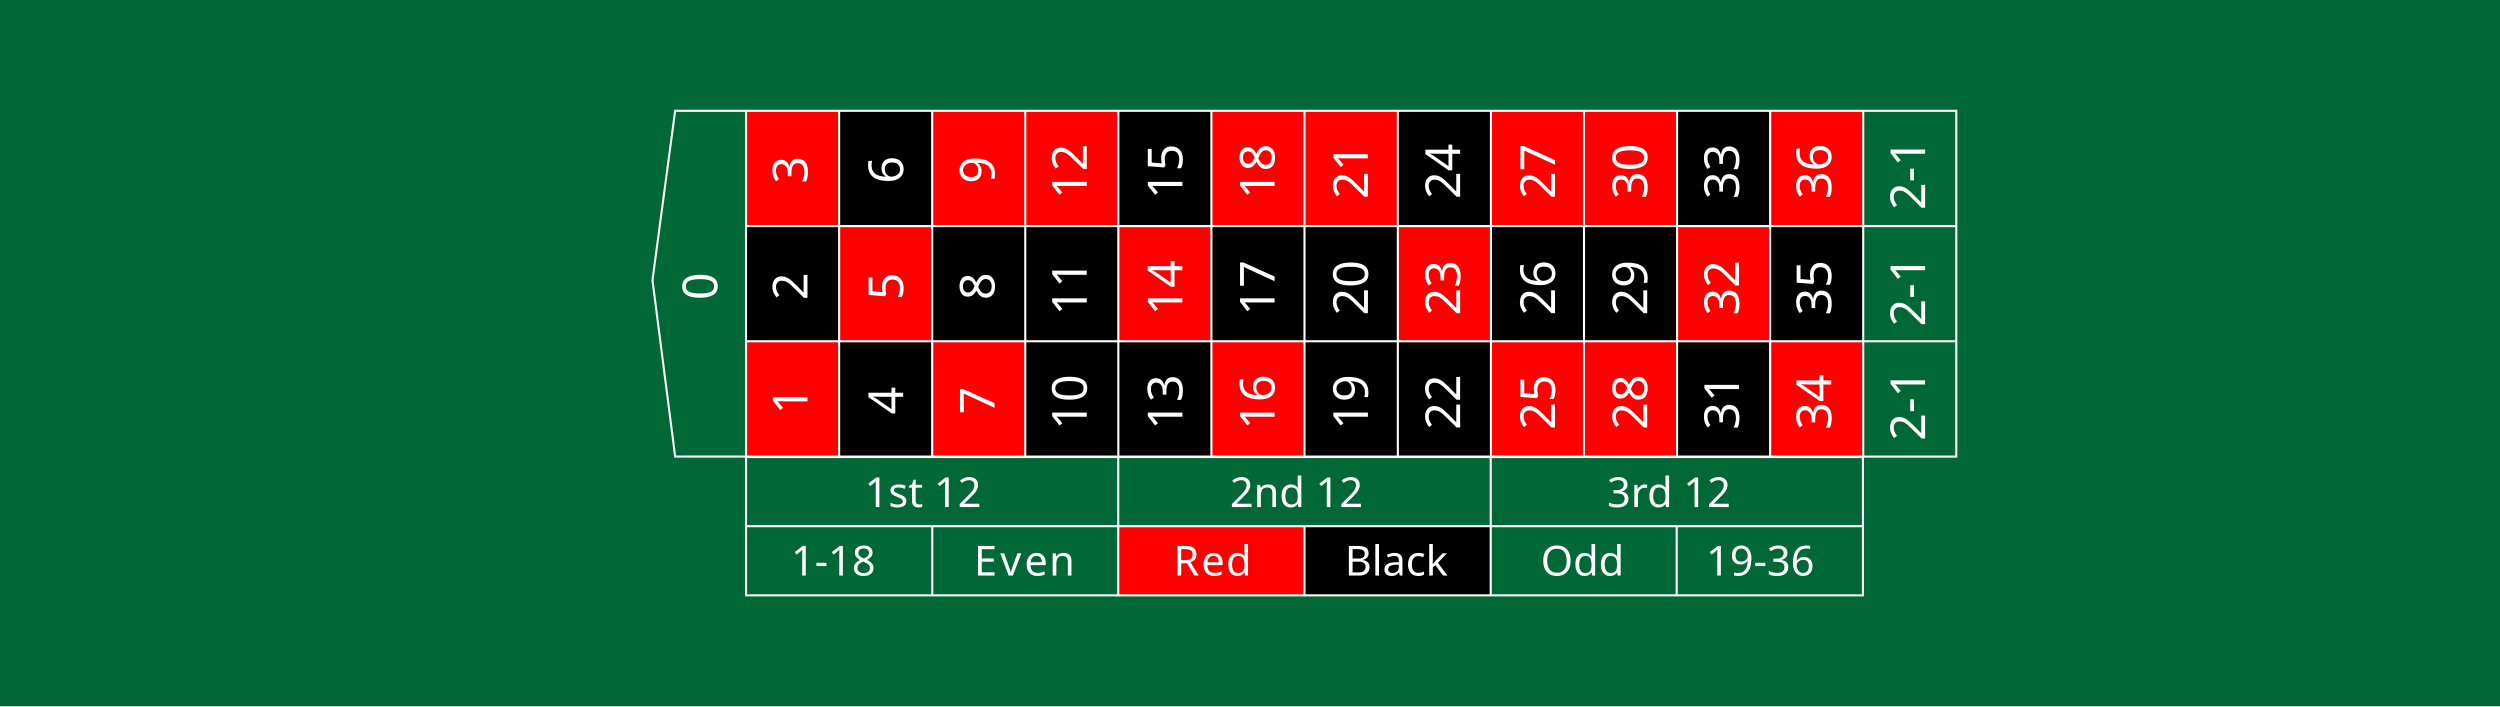
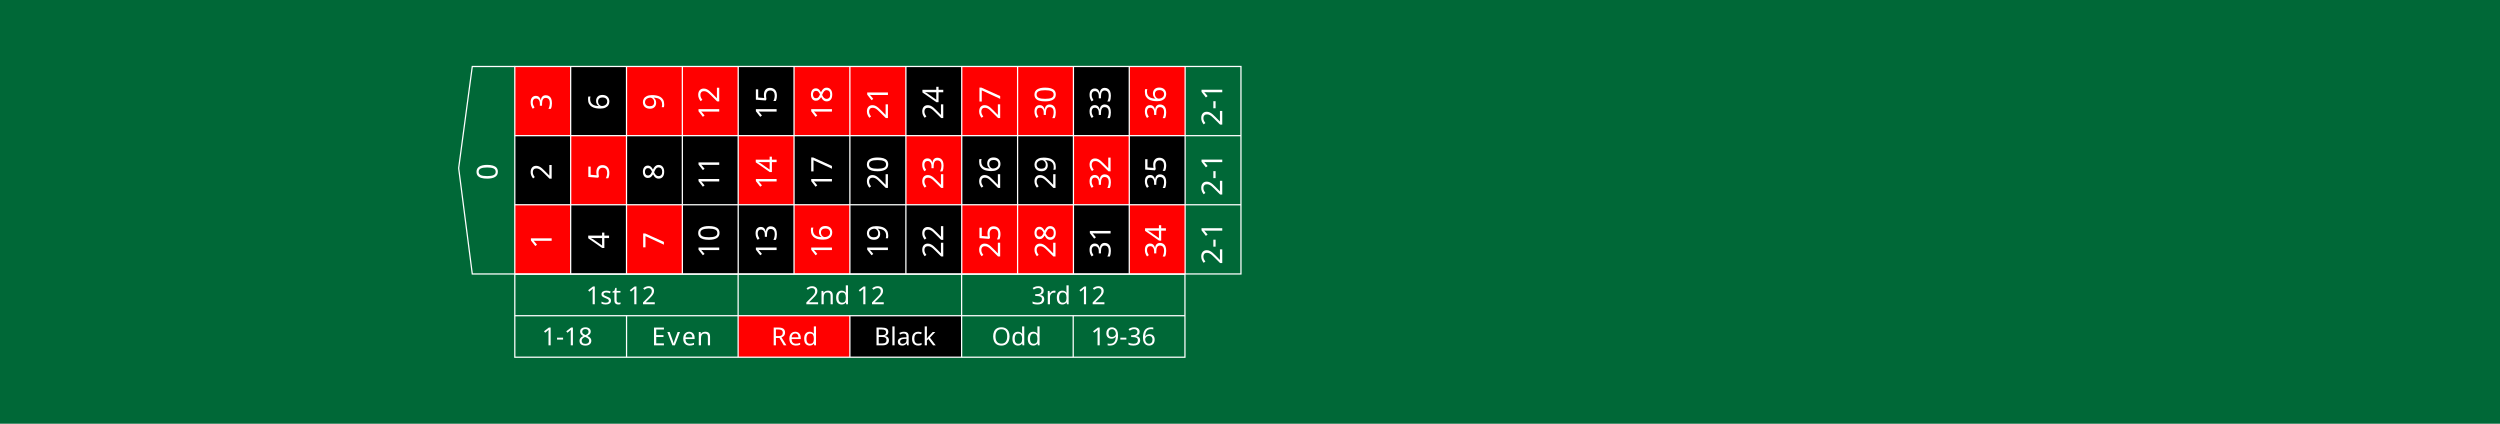
- <svg xmlns="http://www.w3.org/2000/svg" version="1.1" baseProfile="tiny" id="Layer_1" x="0px" y="0px" width="1200px" height="338.952px" viewBox="0 0 1200 338.952" xml:space="preserve">
-   <rect x="-2.182" fill="#006837" width="1202.182" height="338.952" />
+ <svg xmlns="http://www.w3.org/2000/svg" version="1.1" id="Layer_1" x="0px" y="0px" width="2000px" height="338.953px" viewBox="-313.75 0 2000 338.953" enable-background="new -313.75 0 2000 338.953" xml:space="preserve">
+   <rect x="-313.75" fill="#006837" width="2000" height="338.953" />
  <g>
    <g>
      <g>
        <g id="XMLID_3_">
          <g>
-             <rect x="849.672" y="163.809" fill="#FF0000" width="44.675" height="55.353" />
-             <rect x="849.672" y="108.533" width="44.675" height="55.276" />
-             <rect x="849.672" y="53.181" fill="#FF0000" width="44.675" height="55.358" />
-             <rect x="804.999" y="163.809" width="44.67" height="55.353" />
-             <rect x="804.999" y="108.533" fill="#FF0000" width="44.67" height="55.276" />
-             <rect x="804.999" y="53.181" width="44.67" height="55.358" />
-             <rect x="760.324" y="163.809" fill="#FF0000" width="44.675" height="55.353" />
-             <rect x="760.324" y="108.533" width="44.675" height="55.276" />
-             <rect x="760.324" y="53.181" fill="#FF0000" width="44.675" height="55.358" />
-             <rect x="715.651" y="163.809" fill="#FF0000" width="44.673" height="55.353" />
-             <rect x="715.651" y="108.533" width="44.673" height="55.276" />
-             <rect x="715.651" y="53.181" fill="#FF0000" width="44.673" height="55.358" />
-             <rect x="670.962" y="163.809" width="44.692" height="55.353" />
-             <rect x="670.962" y="108.533" fill="#FF0000" width="44.692" height="55.276" />
-             <rect x="670.962" y="53.181" width="44.692" height="55.358" />
-             <rect x="626.152" y="163.809" width="44.81" height="55.353" />
-             <rect x="626.152" y="108.533" width="44.81" height="55.276" />
-             <rect x="626.152" y="53.181" fill="#FF0000" width="44.81" height="55.358" />
-             <rect x="581.477" y="163.809" fill="#FF0000" width="44.676" height="55.353" />
-             <rect x="581.477" y="108.533" width="44.676" height="55.276" />
-             <rect x="581.477" y="53.181" fill="#FF0000" width="44.676" height="55.358" />
-             <rect x="536.804" y="163.809" width="44.671" height="55.353" />
-             <rect x="536.804" y="108.533" fill="#FF0000" width="44.671" height="55.276" />
-             <rect x="536.804" y="53.181" width="44.671" height="55.358" />
-             <rect x="492.13" y="163.809" width="44.675" height="55.353" />
-             <rect x="492.13" y="108.533" width="44.675" height="55.276" />
-             <rect x="492.13" y="53.181" fill="#FF0000" width="44.675" height="55.358" />
-             <rect x="447.456" y="163.809" fill="#FF0000" width="44.674" height="55.353" />
-             <rect x="447.456" y="108.533" width="44.674" height="55.276" />
-             <rect x="447.456" y="53.181" fill="#FF0000" width="44.674" height="55.358" />
-             <rect x="402.783" y="163.809" width="44.673" height="55.353" />
-             <rect x="402.783" y="108.533" fill="#FF0000" width="44.673" height="55.276" />
-             <rect x="402.783" y="53.181" width="44.673" height="55.358" />
-             <rect x="358.093" y="163.809" fill="#FF0000" width="44.689" height="55.353" />
-             <rect x="358.093" y="108.533" width="44.689" height="55.276" />
-             <rect x="358.093" y="53.181" fill="#FF0000" width="44.689" height="55.358" />
+             <rect x="589.672" y="163.809" fill="#FF0000" width="44.675" height="55.353" />
+             <rect x="589.672" y="108.533" width="44.675" height="55.276" />
+             <rect x="589.672" y="53.181" fill="#FF0000" width="44.675" height="55.358" />
+             <rect x="544.999" y="163.809" width="44.67" height="55.353" />
+             <rect x="544.999" y="108.533" fill="#FF0000" width="44.67" height="55.276" />
+             <rect x="544.999" y="53.181" width="44.67" height="55.358" />
+             <rect x="500.324" y="163.809" fill="#FF0000" width="44.675" height="55.353" />
+             <rect x="500.324" y="108.533" width="44.675" height="55.276" />
+             <rect x="500.324" y="53.181" fill="#FF0000" width="44.675" height="55.358" />
+             <rect x="455.651" y="163.809" fill="#FF0000" width="44.673" height="55.353" />
+             <rect x="455.651" y="108.533" width="44.673" height="55.276" />
+             <rect x="455.651" y="53.181" fill="#FF0000" width="44.673" height="55.358" />
+             <rect x="410.962" y="163.809" width="44.692" height="55.353" />
+             <rect x="410.962" y="108.533" fill="#FF0000" width="44.692" height="55.276" />
+             <rect x="410.962" y="53.181" width="44.692" height="55.358" />
+             <rect x="366.152" y="163.809" width="44.81" height="55.353" />
+             <rect x="366.152" y="108.533" width="44.81" height="55.276" />
+             <rect x="366.152" y="53.181" fill="#FF0000" width="44.81" height="55.358" />
+             <rect x="321.477" y="163.809" fill="#FF0000" width="44.677" height="55.353" />
+             <rect x="321.477" y="108.533" width="44.677" height="55.276" />
+             <rect x="321.477" y="53.181" fill="#FF0000" width="44.677" height="55.358" />
+             <rect x="276.804" y="163.809" width="44.671" height="55.353" />
+             <rect x="276.804" y="108.533" fill="#FF0000" width="44.671" height="55.276" />
+             <rect x="276.804" y="53.181" width="44.671" height="55.358" />
+             <rect x="232.13" y="163.809" width="44.675" height="55.353" />
+             <rect x="232.13" y="108.533" width="44.675" height="55.276" />
+             <rect x="232.13" y="53.181" fill="#FF0000" width="44.675" height="55.358" />
+             <rect x="187.456" y="163.809" fill="#FF0000" width="44.674" height="55.353" />
+             <rect x="187.456" y="108.533" width="44.674" height="55.276" />
+             <rect x="187.456" y="53.181" fill="#FF0000" width="44.674" height="55.358" />
+             <rect x="142.783" y="163.809" width="44.673" height="55.353" />
+             <rect x="142.783" y="108.533" fill="#FF0000" width="44.673" height="55.276" />
+             <rect x="142.783" y="53.181" width="44.673" height="55.358" />
+             <rect x="98.093" y="163.809" fill="#FF0000" width="44.689" height="55.353" />
+             <rect x="98.093" y="108.533" width="44.689" height="55.276" />
+             <rect x="98.093" y="53.181" fill="#FF0000" width="44.689" height="55.358" />
          </g>
          <g>
-             <polygon fill="none" stroke="#FFFFFF" points="358.093,108.533 358.093,53.181 402.783,53.181 447.456,53.181 492.13,53.181        536.804,53.181 581.477,53.181 626.152,53.181 670.962,53.181 715.651,53.181 760.324,53.181 804.999,53.181 849.672,53.181        894.347,53.181 939.019,53.181 939.019,108.533 939.019,163.809 939.019,219.162 894.347,219.162 849.672,219.162        804.999,219.162 760.324,219.162 715.651,219.162 670.962,219.162 626.152,219.162 581.477,219.162 536.804,219.162        492.13,219.162 447.456,219.162 402.783,219.162 358.093,219.162 358.093,163.809      " />
-             <polyline fill="none" stroke="#FFFFFF" points="358.093,163.809 402.783,163.809 447.456,163.809 492.13,163.809        536.804,163.809 581.477,163.809 626.152,163.809 670.962,163.809 715.651,163.809 760.324,163.809 804.999,163.809        849.672,163.809 894.347,163.809 939.019,163.809      " />
-             <polyline fill="none" stroke="#FFFFFF" points="358.093,108.533 402.783,108.533 447.456,108.533 492.13,108.533        536.804,108.533 581.477,108.533 626.152,108.533 670.962,108.533 715.651,108.533 760.324,108.533 804.999,108.533        849.672,108.533 894.347,108.533 939.019,108.533      " />
-             <polyline fill="none" stroke="#FFFFFF" points="894.347,53.181 894.347,108.533 894.347,163.809 894.347,219.162      " />
-             <polyline fill="none" stroke="#FFFFFF" points="849.672,53.181 849.672,108.533 849.672,163.809 849.672,219.162      " />
-             <polyline fill="none" stroke="#FFFFFF" points="804.999,53.181 804.999,108.533 804.999,163.809 804.999,219.162      " />
-             <polyline fill="none" stroke="#FFFFFF" points="760.324,53.181 760.324,108.533 760.324,163.809 760.324,219.162      " />
-             <polyline fill="none" stroke="#FFFFFF" points="715.651,53.181 715.651,108.533 715.651,163.809 715.651,219.162      " />
-             <polyline fill="none" stroke="#FFFFFF" points="670.962,53.181 670.962,108.533 670.962,163.809 670.962,219.162      " />
-             <polyline fill="none" stroke="#FFFFFF" points="626.152,53.181 626.152,108.533 626.152,163.809 626.152,219.162      " />
-             <polyline fill="none" stroke="#FFFFFF" points="581.477,53.181 581.477,108.533 581.477,163.809 581.477,219.162      " />
-             <polyline fill="none" stroke="#FFFFFF" points="536.804,53.181 536.804,108.533 536.804,163.809 536.804,219.162      " />
-             <polyline fill="none" stroke="#FFFFFF" points="492.13,53.181 492.13,108.533 492.13,163.809 492.13,219.162      " />
-             <polyline fill="none" stroke="#FFFFFF" points="447.456,53.181 447.456,108.533 447.456,163.809 447.456,219.162      " />
-             <polyline fill="none" stroke="#FFFFFF" points="402.783,53.181 402.783,108.533 402.783,163.809 402.783,219.162      " />
+             <polygon fill="none" stroke="#FFFFFF" points="98.093,108.533 98.093,53.181 142.783,53.181 187.456,53.181 232.13,53.181        276.804,53.181 321.477,53.181 366.152,53.181 410.962,53.181 455.651,53.181 500.324,53.181 544.999,53.181 589.672,53.181        634.347,53.181 679.02,53.181 679.02,108.533 679.02,163.809 679.02,219.162 634.347,219.162 589.672,219.162 544.999,219.162        500.324,219.162 455.651,219.162 410.962,219.162 366.152,219.162 321.477,219.162 276.804,219.162 232.13,219.162        187.456,219.162 142.783,219.162 98.093,219.162 98.093,163.809      " />
+             <polyline fill="none" stroke="#FFFFFF" points="98.093,163.809 142.783,163.809 187.456,163.809 232.13,163.809        276.804,163.809 321.477,163.809 366.152,163.809 410.962,163.809 455.651,163.809 500.324,163.809 544.999,163.809        589.672,163.809 634.347,163.809 679.02,163.809      " />
+             <polyline fill="none" stroke="#FFFFFF" points="98.093,108.533 142.783,108.533 187.456,108.533 232.13,108.533        276.804,108.533 321.477,108.533 366.152,108.533 410.962,108.533 455.651,108.533 500.324,108.533 544.999,108.533        589.672,108.533 634.347,108.533 679.02,108.533      " />
+             <polyline fill="none" stroke="#FFFFFF" points="634.347,53.181 634.347,108.533 634.347,163.809 634.347,219.162      " />
+             <polyline fill="none" stroke="#FFFFFF" points="589.672,53.181 589.672,108.533 589.672,163.809 589.672,219.162      " />
+             <polyline fill="none" stroke="#FFFFFF" points="544.999,53.181 544.999,108.533 544.999,163.809 544.999,219.162      " />
+             <polyline fill="none" stroke="#FFFFFF" points="500.324,53.181 500.324,108.533 500.324,163.809 500.324,219.162      " />
+             <polyline fill="none" stroke="#FFFFFF" points="455.651,53.181 455.651,108.533 455.651,163.809 455.651,219.162      " />
+             <polyline fill="none" stroke="#FFFFFF" points="410.962,53.181 410.962,108.533 410.962,163.809 410.962,219.162      " />
+             <polyline fill="none" stroke="#FFFFFF" points="366.152,53.181 366.152,108.533 366.152,163.809 366.152,219.162      " />
+             <polyline fill="none" stroke="#FFFFFF" points="321.477,53.181 321.477,108.533 321.477,163.809 321.477,219.162      " />
+             <polyline fill="none" stroke="#FFFFFF" points="276.804,53.181 276.804,108.533 276.804,163.809 276.804,219.162      " />
+             <polyline fill="none" stroke="#FFFFFF" points="232.13,53.181 232.13,108.533 232.13,163.809 232.13,219.162      " />
+             <polyline fill="none" stroke="#FFFFFF" points="187.456,53.181 187.456,108.533 187.456,163.809 187.456,219.162      " />
+             <polyline fill="none" stroke="#FFFFFF" points="142.783,53.181 142.783,108.533 142.783,163.809 142.783,219.162      " />
          </g>
        </g>
      </g>
      <g>
        <g>
          <g id="XMLID_1_">
            <g>
-               <rect x="626.152" y="252.575" width="89.396" height="33.195" />
-               <rect x="536.754" y="252.575" fill="#FF0000" width="89.396" height="33.195" />
+               <rect x="366.152" y="252.576" width="89.396" height="33.194" />
+               <rect x="276.754" y="252.576" fill="#FF0000" width="89.396" height="33.194" />
            </g>
            <g>
-               <polygon fill="none" stroke="#FFFFFF" points="358.097,252.575 358.097,219.379 536.754,219.379 715.546,219.379         894.208,219.379 894.208,252.575 894.208,285.77 804.812,285.77 715.546,285.77 626.152,285.77 536.754,285.77         447.491,285.77 358.097,285.77       " />
-               <polyline fill="none" stroke="#FFFFFF" points="358.097,252.575 447.491,252.575 536.754,252.575 626.152,252.575         715.546,252.575 804.812,252.575 894.208,252.575       " />
-               <line fill="none" stroke="#FFFFFF" x1="804.812" y1="252.575" x2="804.812" y2="285.77" />
-               <polyline fill="none" stroke="#FFFFFF" points="715.546,219.379 715.546,252.575 715.546,285.77       " />
-               <line fill="none" stroke="#FFFFFF" x1="626.152" y1="252.575" x2="626.152" y2="285.77" />
-               <polyline fill="none" stroke="#FFFFFF" points="536.754,219.379 536.754,252.575 536.754,285.77       " />
-               <line fill="none" stroke="#FFFFFF" x1="447.491" y1="252.575" x2="447.491" y2="285.77" />
+               <polygon fill="none" stroke="#FFFFFF" points="98.097,252.576 98.097,219.378 276.754,219.378 455.546,219.378         634.208,219.378 634.208,252.576 634.208,285.77 544.812,285.77 455.546,285.77 366.152,285.77 276.754,285.77         187.491,285.77 98.097,285.77       " />
+               <polyline fill="none" stroke="#FFFFFF" points="98.097,252.576 187.491,252.576 276.754,252.576 366.152,252.576         455.546,252.576 544.812,252.576 634.208,252.576       " />
+               <line fill="none" stroke="#FFFFFF" x1="544.812" y1="252.576" x2="544.812" y2="285.77" />
+               <polyline fill="none" stroke="#FFFFFF" points="455.546,219.378 455.546,252.576 455.546,285.77       " />
+               <line fill="none" stroke="#FFFFFF" x1="366.152" y1="252.576" x2="366.152" y2="285.77" />
+               <polyline fill="none" stroke="#FFFFFF" points="276.754,219.378 276.754,252.576 276.754,285.77       " />
+               <line fill="none" stroke="#FFFFFF" x1="187.491" y1="252.576" x2="187.491" y2="285.77" />
            </g>
          </g>
        </g>
      </g>
-       <path fill="none" stroke="#FFFFFF" d="M358,219.16c-11.309,0-22.617,0-33.925,0l-10.89-84.648l10.89-81.33    c11.308,0,22.616,0,33.925,0" />
+       <path fill="none" stroke="#FFFFFF" d="M98,219.16c-11.309,0-22.617,0-33.925,0l-10.89-84.647l10.89-81.33    c11.308,0,22.616,0,33.925,0" />
    </g>
    <g>
-       <text transform="matrix(-4.371139e-08 -1 1 -4.371139e-08 387.582 198.9067)" fill="#FFFFFF" font-family="'Verdana'" font-size="23.237">1</text>
-       <text transform="matrix(-4.371139e-08 -1 1 -4.371139e-08 344.3022 144.0571)" fill="#FFFFFF" font-family="'Verdana'" font-size="23.237">0</text>
-       <text transform="matrix(-4.371139e-08 -1 1 -4.371139e-08 387.582 144.0571)" fill="#FFFFFF" font-family="'Verdana'" font-size="23.237">2</text>
-       <text transform="matrix(-4.371139e-08 -1 1 -4.371139e-08 387.582 88.1528)" fill="#FFFFFF" font-family="'Verdana'" font-size="23.237">3</text>
-       <text transform="matrix(-4.371139e-08 -1 1 -4.371139e-08 433.5049 198.9067)" fill="#FFFFFF" font-family="'Verdana'" font-size="23.237">4</text>
-       <text transform="matrix(-4.371139e-08 -1 1 -4.371139e-08 433.5049 88.1528)" fill="#FFFFFF" font-family="'Verdana'" font-size="23.237">6</text>
-       <text transform="matrix(-4.371139e-08 -1 1 -4.371139e-08 433.5049 144.0571)" fill="#FFFFFF" font-family="'Verdana'" font-size="23.237">5</text>
-       <text transform="matrix(-4.371139e-08 -1 1 -4.371139e-08 477.3789 198.9067)" fill="#FFFFFF" font-family="'Verdana'" font-size="23.237">7</text>
-       <text transform="matrix(-4.371139e-08 -1 1 -4.371139e-08 477.3789 144.0571)" fill="#FFFFFF" font-family="'Verdana'" font-size="23.237">8</text>
-       <text transform="matrix(-4.371139e-08 -1 1 -4.371139e-08 477.3789 88.1528)" fill="#FFFFFF" font-family="'Verdana'" font-size="23.237">9</text>
-       <text transform="matrix(-4.371139e-08 -1 1 -4.371139e-08 521.6416 206.2896)" fill="#FFFFFF" font-family="'Verdana'" font-size="23.237">10</text>
-       <text transform="matrix(-4.371139e-08 -1 1 -4.371139e-08 521.6416 95.541)" fill="#FFFFFF" font-family="'Verdana'" font-size="23.237">12</text>
-       <text transform="matrix(-4.371139e-08 -1 1 -4.371139e-08 521.6416 151.4458)" fill="#FFFFFF" font-family="'Verdana'" font-size="23.237">11</text>
-       <text transform="matrix(-4.371139e-08 -1 1 -4.371139e-08 567.542 206.2896)" fill="#FFFFFF" font-family="'Verdana'" font-size="23.237">13</text>
-       <text transform="matrix(-4.371139e-08 -1 1 -4.371139e-08 567.542 151.4458)" fill="#FFFFFF" font-family="'Verdana'" font-size="23.237">14</text>
-       <text transform="matrix(-4.371139e-08 -1 1 -4.371139e-08 567.542 95.541)" fill="#FFFFFF" font-family="'Verdana'" font-size="23.237">15</text>
-       <text transform="matrix(-4.371139e-08 -1 1 -4.371139e-08 611.8076 206.2896)" fill="#FFFFFF" font-family="'Verdana'" font-size="23.237">16</text>
-       <text transform="matrix(-4.371139e-08 -1 1 -4.371139e-08 611.8076 95.541)" fill="#FFFFFF" font-family="'Verdana'" font-size="23.237">18</text>
-       <text transform="matrix(-4.371139e-08 -1 1 -4.371139e-08 611.8076 151.4458)" fill="#FFFFFF" font-family="'Verdana'" font-size="23.237">17</text>
-       <text transform="matrix(-4.371139e-08 -1 1 -4.371139e-08 656.6006 206.2896)" fill="#FFFFFF" font-family="'Verdana'" font-size="23.237">19</text>
-       <text transform="matrix(-4.371139e-08 -1 1 -4.371139e-08 656.6006 151.4458)" fill="#FFFFFF" font-family="'Verdana'" font-size="23.237">20</text>
-       <text transform="matrix(-4.371139e-08 -1 1 -4.371139e-08 656.6006 95.541)" fill="#FFFFFF" font-family="'Verdana'" font-size="23.237">21</text>
-       <text transform="matrix(-4.371139e-08 -1 1 -4.371139e-08 700.8652 206.2896)" fill="#FFFFFF" font-family="'Verdana'" font-size="23.237">22</text>
-       <text transform="matrix(-4.371139e-08 -1 1 -4.371139e-08 700.8652 95.541)" fill="#FFFFFF" font-family="'Verdana'" font-size="23.237">24</text>
-       <text transform="matrix(-4.371139e-08 -1 1 -4.371139e-08 700.8652 151.4458)" fill="#FFFFFF" font-family="'Verdana'" font-size="23.237">23</text>
-       <text transform="matrix(-4.371139e-08 -1 1 -4.371139e-08 746.3955 206.2896)" fill="#FFFFFF" font-family="'Verdana'" font-size="23.237">25</text>
-       <text transform="matrix(-4.371139e-08 -1 1 -4.371139e-08 746.3984 151.4458)" fill="#FFFFFF" font-family="'Verdana'" font-size="23.237">26</text>
-       <text transform="matrix(-4.371139e-08 -1 1 -4.371139e-08 746.3955 95.541)" fill="#FFFFFF" font-family="'Verdana'" font-size="23.237">27</text>
-       <text transform="matrix(-4.371139e-08 -1 1 -4.371139e-08 790.6602 206.2896)" fill="#FFFFFF" font-family="'Verdana'" font-size="23.237">28</text>
-       <text transform="matrix(-4.371139e-08 -1 1 -4.371139e-08 790.6602 95.541)" fill="#FFFFFF" font-family="'Verdana'" font-size="23.237">30</text>
-       <text transform="matrix(-4.371139e-08 -1 1 -4.371139e-08 790.6611 151.4458)" fill="#FFFFFF" font-family="'Verdana'" font-size="23.237">29</text>
-       <text transform="matrix(-4.371139e-08 -1 1 -4.371139e-08 834.7129 206.2896)" fill="#FFFFFF" font-family="'Verdana'" font-size="23.237">31</text>
-       <text transform="matrix(-4.371139e-08 -1 1 -4.371139e-08 834.7148 151.4458)" fill="#FFFFFF" font-family="'Verdana'" font-size="23.237">32</text>
-       <text transform="matrix(-4.371139e-08 -1 1 -4.371139e-08 834.7129 95.541)" fill="#FFFFFF" font-family="'Verdana'" font-size="23.237">33</text>
-       <text transform="matrix(-4.371139e-08 -1 1 -4.371139e-08 878.9766 206.2896)" fill="#FFFFFF" font-family="'Verdana'" font-size="23.237">34</text>
-       <text transform="matrix(-4.371139e-08 -1 1 -4.371139e-08 878.9766 95.541)" fill="#FFFFFF" font-family="'Verdana'" font-size="23.237">36</text>
-       <text transform="matrix(-4.371139e-08 -1 1 -4.371139e-08 878.9785 151.4458)" fill="#FFFFFF" font-family="'Verdana'" font-size="23.237">35</text>
-       <text transform="matrix(-4.371139e-08 -1 1 -4.371139e-08 924.0605 100.8159)" fill="#FFFFFF" font-family="'Verdana'" font-size="23.237">2-1</text>
-       <text transform="matrix(-4.371139e-08 -1 1 -4.371139e-08 924.0605 211.5669)" fill="#FFFFFF" font-family="'Verdana'" font-size="23.237">2-1</text>
-       <text transform="matrix(-4.371139e-08 -1 1 -4.371139e-08 924.0605 156.7197)" fill="#FFFFFF" font-family="'Verdana'" font-size="23.237">2-1</text>
-       <text transform="matrix(1 0 0 1 415.0083 243.3989)" fill="#FFFFFF" font-family="'Verdana'" font-size="19.917">1st 12</text>
-       <text transform="matrix(1 0 0 1 590.3711 243.3989)" fill="#FFFFFF" font-family="'Verdana'" font-size="19.917">2nd 12</text>
-       <text transform="matrix(1 0 0 1 771.3867 243.397)" fill="#FFFFFF" font-family="'Verdana'" font-size="19.917">3rd 12</text>
-       <text transform="matrix(1 0 0 1 379.6934 276.269)" fill="#FFFFFF" font-family="'Verdana'" font-size="19.917">1-18</text>
-       <text transform="matrix(1 0 0 1 467.52 276.269)" fill="#FFFFFF" font-family="'Verdana'" font-size="19.917">E</text>
-       <text transform="matrix(1 0 0 1 480.1143 276.269)" fill="#FFFFFF" font-family="'Verdana'" font-size="19.917">v</text>
-       <text transform="matrix(1 0 0 1 491.7261 276.269)" fill="#FFFFFF" font-family="'Verdana'" font-size="19.917">e</text>
-       <text transform="matrix(1 0 0 1 503.5913 276.269)" fill="#FFFFFF" font-family="'Verdana'" font-size="19.917">n</text>
-       <text transform="matrix(1 0 0 1 739.5469 276.2671)" fill="#FFFFFF" font-family="'Verdana'" font-size="19.917">Odd</text>
-       <text transform="matrix(1 0 0 1 818.9316 276.269)" fill="#FFFFFF" font-family="'Verdana'" font-size="19.917">19-36</text>
-       <text transform="matrix(1 0 0 1 563.2666 276.2671)" fill="#FFFFFF" font-family="'Verdana'" font-size="19.917">R</text>
-       <text transform="matrix(1 0 0 1 576.6294 276.2671)" fill="#FFFFFF" font-family="'Verdana'" font-size="19.917">e</text>
-       <text transform="matrix(1 0 0 1 588.4941 276.2671)" fill="#FFFFFF" font-family="'Verdana'" font-size="19.917">d</text>
-       <text transform="matrix(1 0 0 1 645.5225 276.2671)" fill="#FFFFFF" font-family="'Verdana'" font-size="19.917">Black</text>
+       <text transform="matrix(-4.371139e-08 -1 1 -4.371139e-08 127.582 198.9058)" fill="#FFFFFF" font-family="'Verdana'" font-size="23.237">1</text>
+       <text transform="matrix(-4.371139e-08 -1 1 -4.371139e-08 84.3022 144.0566)" fill="#FFFFFF" font-family="'Verdana'" font-size="23.237">0</text>
+       <text transform="matrix(-4.371139e-08 -1 1 -4.371139e-08 127.582 144.0566)" fill="#FFFFFF" font-family="'Verdana'" font-size="23.237">2</text>
+       <text transform="matrix(-4.371139e-08 -1 1 -4.371139e-08 127.582 88.1523)" fill="#FFFFFF" font-family="'Verdana'" font-size="23.237">3</text>
+       <text transform="matrix(-4.371139e-08 -1 1 -4.371139e-08 173.5049 198.9058)" fill="#FFFFFF" font-family="'Verdana'" font-size="23.237">4</text>
+       <text transform="matrix(-4.371139e-08 -1 1 -4.371139e-08 173.5049 88.1523)" fill="#FFFFFF" font-family="'Verdana'" font-size="23.237">6</text>
+       <text transform="matrix(-4.371139e-08 -1 1 -4.371139e-08 173.5049 144.0566)" fill="#FFFFFF" font-family="'Verdana'" font-size="23.237">5</text>
+       <text transform="matrix(-4.371139e-08 -1 1 -4.371139e-08 217.3789 198.9058)" fill="#FFFFFF" font-family="'Verdana'" font-size="23.237">7</text>
+       <text transform="matrix(-4.371139e-08 -1 1 -4.371139e-08 217.3789 144.0566)" fill="#FFFFFF" font-family="'Verdana'" font-size="23.237">8</text>
+       <text transform="matrix(-4.371139e-08 -1 1 -4.371139e-08 217.3789 88.1523)" fill="#FFFFFF" font-family="'Verdana'" font-size="23.237">9</text>
+       <text transform="matrix(-4.371139e-08 -1 1 -4.371139e-08 261.6416 206.2886)" fill="#FFFFFF" font-family="'Verdana'" font-size="23.237">10</text>
+       <text transform="matrix(-4.371139e-08 -1 1 -4.371139e-08 261.6416 95.54)" fill="#FFFFFF" font-family="'Verdana'" font-size="23.237">12</text>
+       <text transform="matrix(-4.371139e-08 -1 1 -4.371139e-08 261.6416 151.4453)" fill="#FFFFFF" font-family="'Verdana'" font-size="23.237">11</text>
+       <text transform="matrix(-4.371139e-08 -1 1 -4.371139e-08 307.542 206.2886)" fill="#FFFFFF" font-family="'Verdana'" font-size="23.237">13</text>
+       <text transform="matrix(-4.371139e-08 -1 1 -4.371139e-08 307.542 151.4453)" fill="#FFFFFF" font-family="'Verdana'" font-size="23.237">14</text>
+       <text transform="matrix(-4.371139e-08 -1 1 -4.371139e-08 307.542 95.54)" fill="#FFFFFF" font-family="'Verdana'" font-size="23.237">15</text>
+       <text transform="matrix(-4.371139e-08 -1 1 -4.371139e-08 351.8076 206.2886)" fill="#FFFFFF" font-family="'Verdana'" font-size="23.237">16</text>
+       <text transform="matrix(-4.371139e-08 -1 1 -4.371139e-08 351.8076 95.54)" fill="#FFFFFF" font-family="'Verdana'" font-size="23.237">18</text>
+       <text transform="matrix(-4.371139e-08 -1 1 -4.371139e-08 351.8076 151.4453)" fill="#FFFFFF" font-family="'Verdana'" font-size="23.237">17</text>
+       <text transform="matrix(-4.371139e-08 -1 1 -4.371139e-08 396.6006 206.2886)" fill="#FFFFFF" font-family="'Verdana'" font-size="23.237">19</text>
+       <text transform="matrix(-4.371139e-08 -1 1 -4.371139e-08 396.6006 151.4453)" fill="#FFFFFF" font-family="'Verdana'" font-size="23.237">20</text>
+       <text transform="matrix(-4.371139e-08 -1 1 -4.371139e-08 396.6006 95.54)" fill="#FFFFFF" font-family="'Verdana'" font-size="23.237">21</text>
+       <text transform="matrix(-4.371139e-08 -1 1 -4.371139e-08 440.8652 206.2886)" fill="#FFFFFF" font-family="'Verdana'" font-size="23.237">22</text>
+       <text transform="matrix(-4.371139e-08 -1 1 -4.371139e-08 440.8652 95.54)" fill="#FFFFFF" font-family="'Verdana'" font-size="23.237">24</text>
+       <text transform="matrix(-4.371139e-08 -1 1 -4.371139e-08 440.8652 151.4453)" fill="#FFFFFF" font-family="'Verdana'" font-size="23.237">23</text>
+       <text transform="matrix(-4.371139e-08 -1 1 -4.371139e-08 486.3955 206.2886)" fill="#FFFFFF" font-family="'Verdana'" font-size="23.237">25</text>
+       <text transform="matrix(-4.371139e-08 -1 1 -4.371139e-08 486.3984 151.4453)" fill="#FFFFFF" font-family="'Verdana'" font-size="23.237">26</text>
+       <text transform="matrix(-4.371139e-08 -1 1 -4.371139e-08 486.3955 95.54)" fill="#FFFFFF" font-family="'Verdana'" font-size="23.237">27</text>
+       <text transform="matrix(-4.371139e-08 -1 1 -4.371139e-08 530.6602 206.2886)" fill="#FFFFFF" font-family="'Verdana'" font-size="23.237">28</text>
+       <text transform="matrix(-4.371139e-08 -1 1 -4.371139e-08 530.6602 95.54)" fill="#FFFFFF" font-family="'Verdana'" font-size="23.237">30</text>
+       <text transform="matrix(-4.371139e-08 -1 1 -4.371139e-08 530.6611 151.4453)" fill="#FFFFFF" font-family="'Verdana'" font-size="23.237">29</text>
+       <text transform="matrix(-4.371139e-08 -1 1 -4.371139e-08 574.7129 206.2886)" fill="#FFFFFF" font-family="'Verdana'" font-size="23.237">31</text>
+       <text transform="matrix(-4.371139e-08 -1 1 -4.371139e-08 574.7148 151.4453)" fill="#FFFFFF" font-family="'Verdana'" font-size="23.237">32</text>
+       <text transform="matrix(-4.371139e-08 -1 1 -4.371139e-08 574.7129 95.54)" fill="#FFFFFF" font-family="'Verdana'" font-size="23.237">33</text>
+       <text transform="matrix(-4.371139e-08 -1 1 -4.371139e-08 618.9766 206.2886)" fill="#FFFFFF" font-family="'Verdana'" font-size="23.237">34</text>
+       <text transform="matrix(-4.371139e-08 -1 1 -4.371139e-08 618.9766 95.54)" fill="#FFFFFF" font-family="'Verdana'" font-size="23.237">36</text>
+       <text transform="matrix(-4.371139e-08 -1 1 -4.371139e-08 618.9785 151.4453)" fill="#FFFFFF" font-family="'Verdana'" font-size="23.237">35</text>
+       <text transform="matrix(-4.371139e-08 -1 1 -4.371139e-08 664.0605 100.8154)" fill="#FFFFFF" font-family="'Verdana'" font-size="23.237">2-1</text>
+       <text transform="matrix(-4.371139e-08 -1 1 -4.371139e-08 664.0605 211.5659)" fill="#FFFFFF" font-family="'Verdana'" font-size="23.237">2-1</text>
+       <text transform="matrix(-4.371139e-08 -1 1 -4.371139e-08 664.0605 156.7197)" fill="#FFFFFF" font-family="'Verdana'" font-size="23.237">2-1</text>
+       <text transform="matrix(1 0 0 1 155.0083 243.3979)" fill="#FFFFFF" font-family="'Verdana'" font-size="19.917">1st 12</text>
+       <text transform="matrix(1 0 0 1 330.3711 243.3979)" fill="#FFFFFF" font-family="'Verdana'" font-size="19.917">2nd 12</text>
+       <text transform="matrix(1 0 0 1 511.3867 243.397)" fill="#FFFFFF" font-family="'Verdana'" font-size="19.917">3rd 12</text>
+       <text transform="matrix(1 0 0 1 119.6934 276.2681)" fill="#FFFFFF" font-family="'Verdana'" font-size="19.917">1-18</text>
+       <text transform="matrix(1 0 0 1 207.52 276.2681)" fill="#FFFFFF" font-family="'Verdana'" font-size="19.917">E</text>
+       <text transform="matrix(1 0 0 1 220.1143 276.2681)" fill="#FFFFFF" font-family="'Verdana'" font-size="19.917">v</text>
+       <text transform="matrix(1 0 0 1 231.7261 276.2681)" fill="#FFFFFF" font-family="'Verdana'" font-size="19.917">e</text>
+       <text transform="matrix(1 0 0 1 243.5913 276.2681)" fill="#FFFFFF" font-family="'Verdana'" font-size="19.917">n</text>
+       <text transform="matrix(1 0 0 1 479.5469 276.2671)" fill="#FFFFFF" font-family="'Verdana'" font-size="19.917">Odd</text>
+       <text transform="matrix(1 0 0 1 558.9316 276.2681)" fill="#FFFFFF" font-family="'Verdana'" font-size="19.917">19-36</text>
+       <text transform="matrix(1 0 0 1 303.2666 276.2671)" fill="#FFFFFF" font-family="'Verdana'" font-size="19.917">R</text>
+       <text transform="matrix(1 0 0 1 316.6294 276.2671)" fill="#FFFFFF" font-family="'Verdana'" font-size="19.917">e</text>
+       <text transform="matrix(1 0 0 1 328.4941 276.2671)" fill="#FFFFFF" font-family="'Verdana'" font-size="19.917">d</text>
+       <text transform="matrix(1 0 0 1 385.5225 276.2671)" fill="#FFFFFF" font-family="'Verdana'" font-size="19.917">Black</text>
    </g>
  </g>
</svg>
